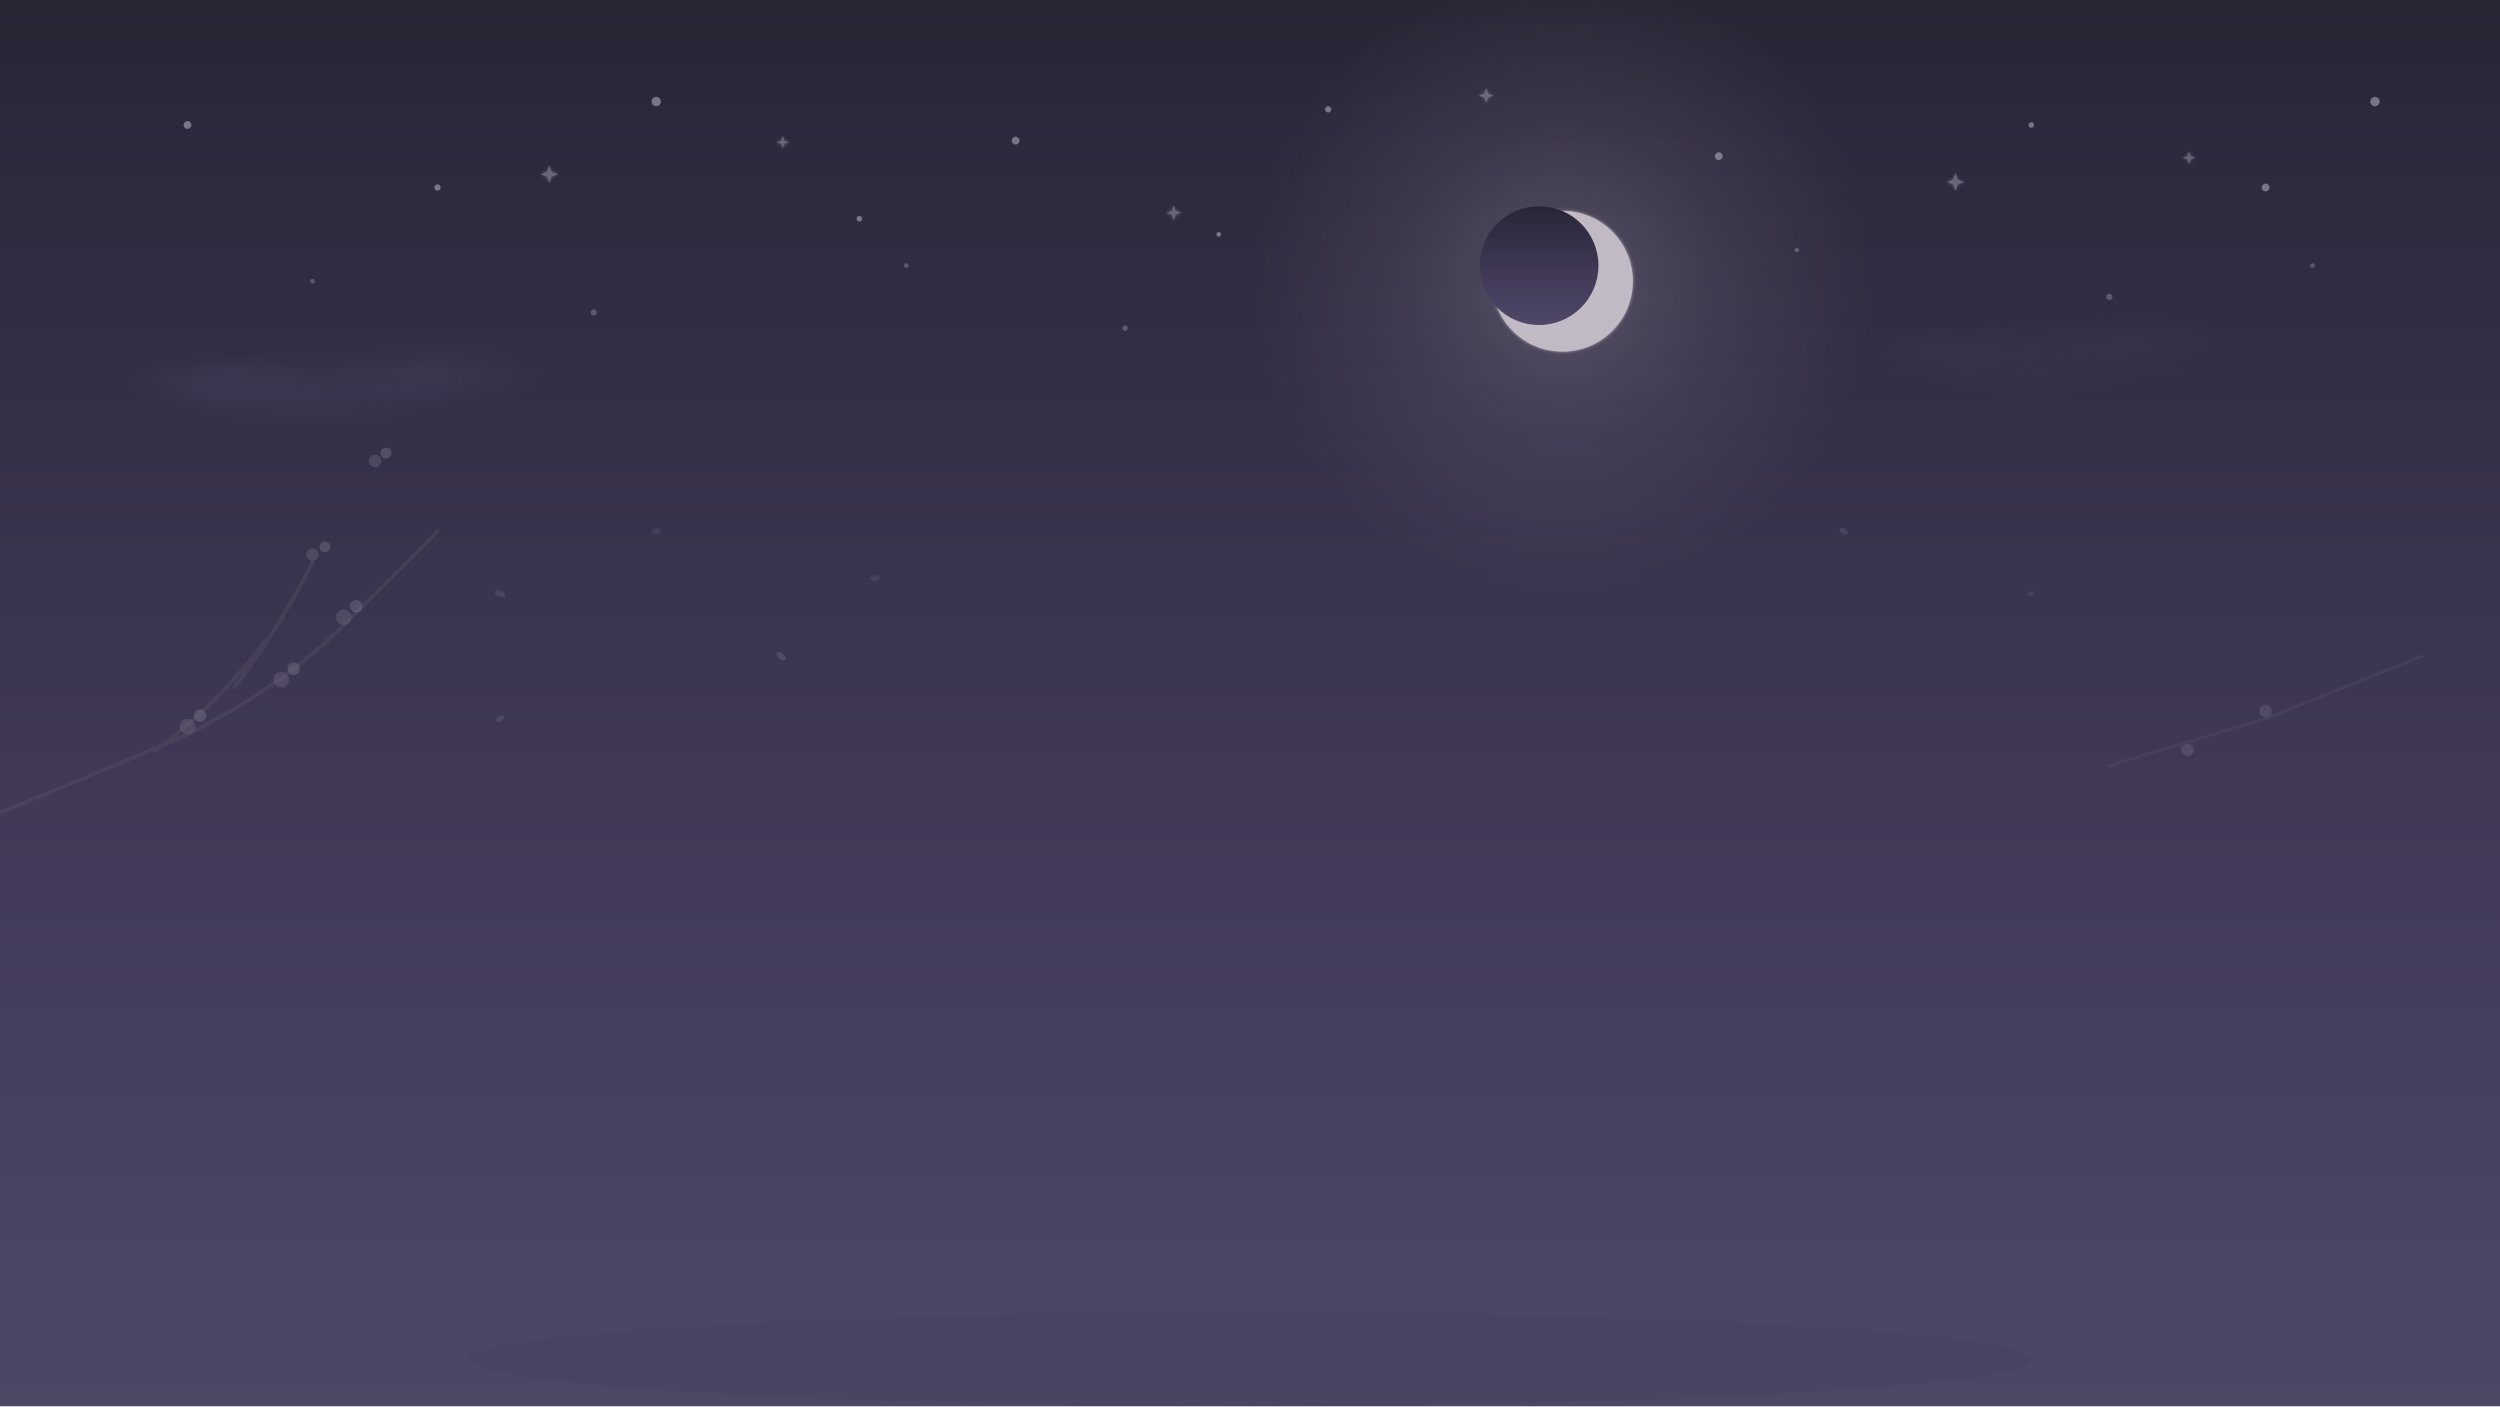
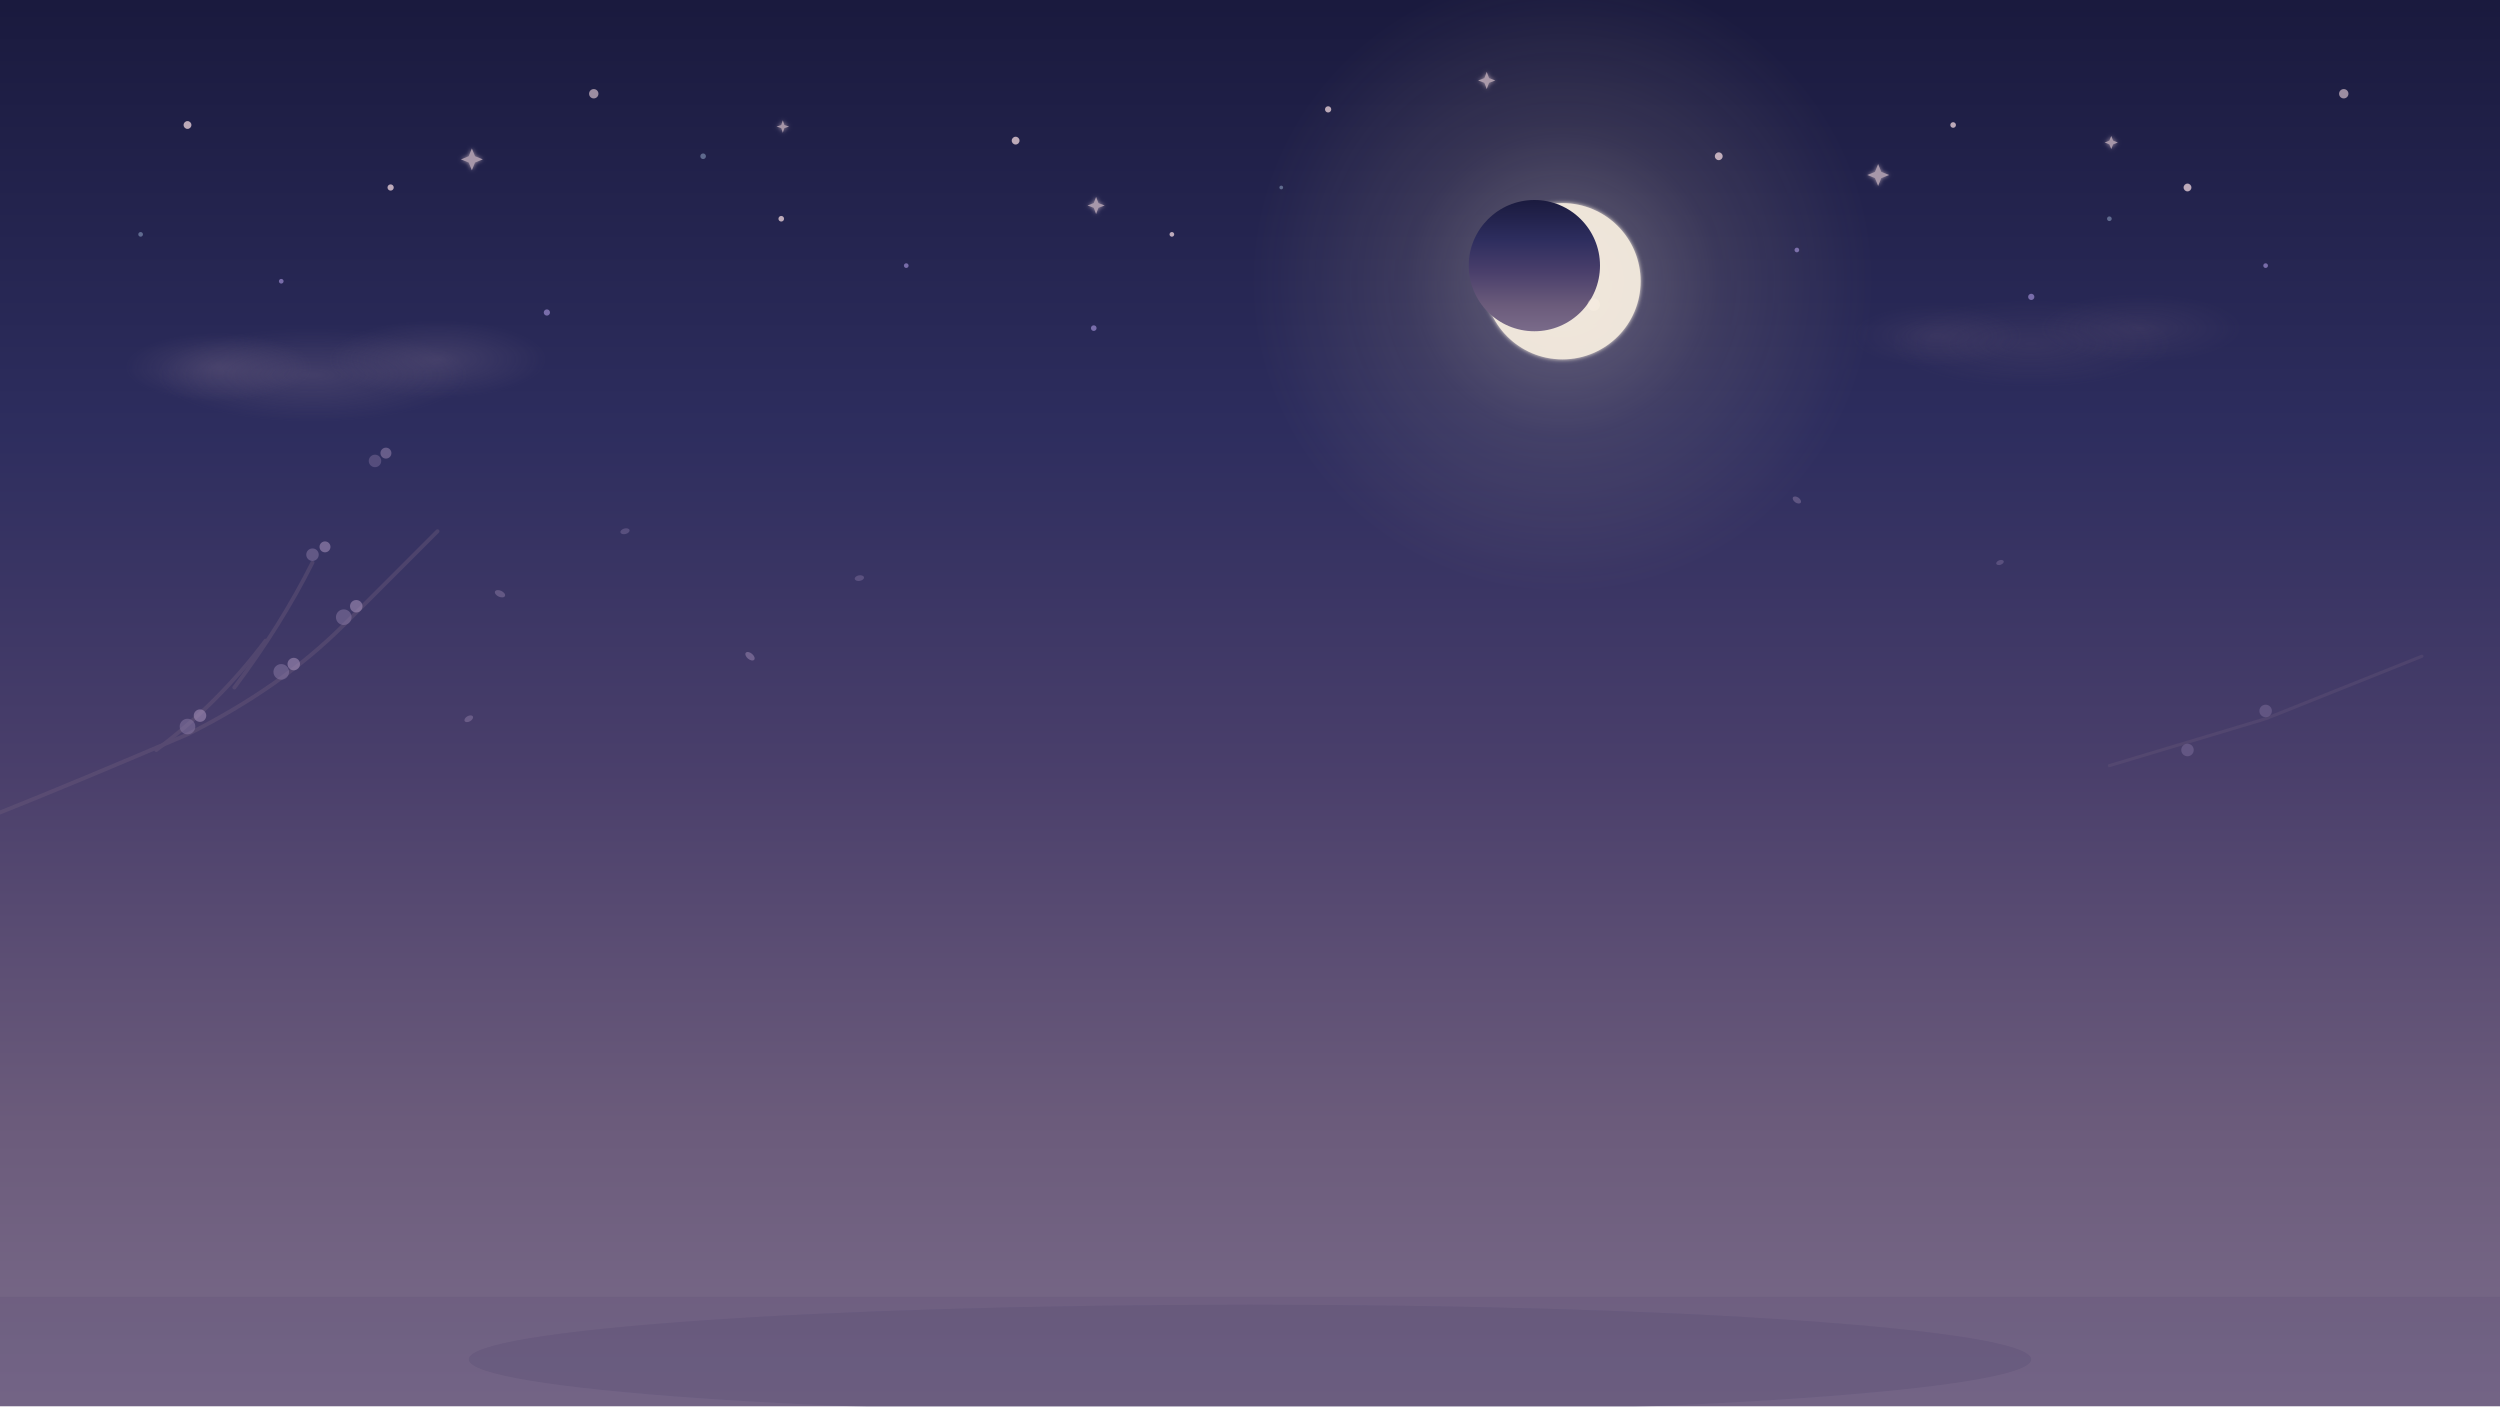
<svg xmlns="http://www.w3.org/2000/svg" viewBox="0 0 1600 900" width="1600" height="900">
  <defs>
    <linearGradient id="nightSky" x1="0" y1="0" x2="0" y2="1">
-       <stop offset="0%" stop-color="#2A2535" />
-       <stop offset="30%" stop-color="#353048" />
-       <stop offset="55%" stop-color="#403855" />
-       <stop offset="80%" stop-color="#484060" />
-       <stop offset="100%" stop-color="#504868" />
+       <stop offset="0%" stop-color="#1a1a3e" />
+       <stop offset="30%" stop-color="#2d2d5e" />
+       <stop offset="55%" stop-color="#4a3f6b" />
+       <stop offset="80%" stop-color="#6b5b7b" />
+       <stop offset="100%" stop-color="#7a6b8a" />
    </linearGradient>
    <radialGradient id="moonGlow" cx="50%" cy="50%" r="50%">
-       <stop offset="0%" stop-color="#E8E0E8" stop-opacity="0.2" />
-       <stop offset="50%" stop-color="#E0D8E8" stop-opacity="0.08" />
-       <stop offset="100%" stop-color="#E0D8E8" stop-opacity="0" />
+       <stop offset="0%" stop-color="#FFF5E6" stop-opacity="0.3" />
+       <stop offset="50%" stop-color="#FFE4B5" stop-opacity="0.1" />
+       <stop offset="100%" stop-color="#FFE4B5" stop-opacity="0" />
    </radialGradient>
    <radialGradient id="nightCloud" cx="50%" cy="50%" r="50%">
-       <stop offset="0%" stop-color="#504868" stop-opacity="0.25" />
-       <stop offset="100%" stop-color="#504868" stop-opacity="0" />
+       <stop offset="0%" stop-color="#7a6b8a" stop-opacity="0.3" />
+       <stop offset="100%" stop-color="#7a6b8a" stop-opacity="0" />
    </radialGradient>
    <radialGradient id="nightCloud2" cx="50%" cy="50%" r="50%">
-       <stop offset="0%" stop-color="#484060" stop-opacity="0.18" />
-       <stop offset="100%" stop-color="#484060" stop-opacity="0" />
+       <stop offset="0%" stop-color="#6b5b7b" stop-opacity="0.2" />
+       <stop offset="100%" stop-color="#6b5b7b" stop-opacity="0" />
    </radialGradient>
    <filter id="starGlow">
-       <feGaussianBlur stdDeviation="1.2" result="blur" />
+       <feGaussianBlur stdDeviation="1.5" result="blur" />
      <feMerge>
        <feMergeNode in="blur" />
        <feMergeNode in="SourceGraphic" />
      </feMerge>
    </filter>
  </defs>
  <rect width="1600" height="900" fill="url(#nightSky)" />
  <circle cx="1000" cy="180" r="200" fill="url(#moonGlow)" />
-   <circle cx="1000" cy="180" r="45" fill="#E8E0E8" opacity="0.75" filter="url(#starGlow)" />
-   <circle cx="985" cy="170" r="38" fill="url(#nightSky)" />
-   <g fill="#D8D0E0" opacity="0.45">
+   <circle cx="1000" cy="180" r="50" fill="#FFF5E6" opacity="0.9" filter="url(#starGlow)" />
+   <circle cx="982" cy="170" r="42" fill="url(#nightSky)" />
+   <circle cx="1020" cy="195" r="4" fill="#FFF5E6" opacity="0.3" />
+   <g fill="#FFE4E8" opacity="0.7">
    <circle cx="120" cy="80" r="2.5" />
-     <circle cx="280" cy="120" r="2" />
-     <circle cx="420" cy="65" r="3" />
-     <circle cx="550" cy="140" r="1.8" />
+     <circle cx="250" cy="120" r="2" />
+     <circle cx="380" cy="60" r="3" opacity="0.8" />
+     <circle cx="500" cy="140" r="1.8" />
    <circle cx="650" cy="90" r="2.5" />
-     <circle cx="780" cy="150" r="1.5" />
+     <circle cx="750" cy="150" r="1.5" />
    <circle cx="850" cy="70" r="2" />
    <circle cx="1100" cy="100" r="2.5" />
-     <circle cx="1300" cy="80" r="1.8" />
-     <circle cx="1450" cy="120" r="2.5" />
-     <circle cx="1520" cy="65" r="3" />
+     <circle cx="1250" cy="80" r="1.8" />
+     <circle cx="1400" cy="120" r="2.5" />
+     <circle cx="1500" cy="60" r="3" opacity="0.8" />
  </g>
-   <g fill="#C8C0D8" opacity="0.3">
-     <circle cx="200" cy="180" r="1.5" />
-     <circle cx="380" cy="200" r="2" />
+   <g fill="#C9B1FF" opacity="0.5">
+     <circle cx="180" cy="180" r="1.5" />
+     <circle cx="350" cy="200" r="2" />
    <circle cx="580" cy="170" r="1.5" />
-     <circle cx="720" cy="210" r="1.8" />
+     <circle cx="700" cy="210" r="1.8" />
    <circle cx="1150" cy="160" r="1.5" />
-     <circle cx="1350" cy="190" r="2" />
-     <circle cx="1480" cy="170" r="1.5" />
+     <circle cx="1300" cy="190" r="2" />
+     <circle cx="1450" cy="170" r="1.5" />
  </g>
-   <g fill="#D8D0E0" opacity="0.35" filter="url(#starGlow)">
-     <path d="M350 110 l1.5 -4 l1.5 4 l4 1.5 l-4 1.5 l-1.5 4 l-1.5 -4 l-4 -1.5 Z" />
-     <path d="M750 135 l1.2 -3.5 l1.2 3.5 l3.5 1.2 l-3.5 1.2 l-1.2 3.5 l-1.2 -3.5 l-3.5 -1.2 Z" />
-     <path d="M1250 115 l1.5 -4 l1.5 4 l4 1.5 l-4 1.5 l-1.5 4 l-1.5 -4 l-4 -1.5 Z" />
-     <path d="M500 90 l1 -3 l1 3 l3 1 l-3 1 l-1 3 l-1 -3 l-3 -1 Z" />
-     <path d="M950 60 l1.2 -3.5 l1.2 3.5 l3.5 1.2 l-3.5 1.2 l-1.2 3.5 l-1.2 -3.5 l-3.5 -1.2 Z" />
-     <path d="M1400 100 l1 -3 l1 3 l3 1 l-3 1 l-1 3 l-1 -3 l-3 -1 Z" />
+   <g fill="#B8D4F0" opacity="0.4">
+     <circle cx="90" cy="150" r="1.5" />
+     <circle cx="450" cy="100" r="1.8" />
+     <circle cx="820" cy="120" r="1.2" />
+     <circle cx="1350" cy="140" r="1.5" />
+   </g>
+   <g fill="#FFE4E8" opacity="0.6" filter="url(#starGlow)">
+     <path d="M300 100 l2 -5 l2 5 l5 2 l-5 2 l-2 5 l-2 -5 l-5 -2 Z" />
+     <path d="M700 130 l1.5 -4 l1.5 4 l4 1.5 l-4 1.5 l-1.5 4 l-1.5 -4 l-4 -1.5 Z" />
+     <path d="M1200 110 l2 -5 l2 5 l5 2 l-5 2 l-2 5 l-2 -5 l-5 -2 Z" />
+     <path d="M500 80 l1 -3 l1 3 l3 1 l-3 1 l-1 3 l-1 -3 l-3 -1 Z" />
+     <path d="M950 50 l1.5 -4 l1.5 4 l4 1.5 l-4 1.5 l-1.5 4 l-1.5 -4 l-4 -1.5 Z" />
+     <path d="M1350 90 l1.2 -3 l1.2 3 l3 1.2 l-3 1.2 l-1.2 3 l-1.2 -3 l-3 -1.2 Z" />
  </g>
  <g fill="url(#nightCloud)">
-     <ellipse cx="200" cy="250" rx="100" ry="28" />
-     <ellipse cx="280" cy="240" rx="70" ry="24" />
-     <ellipse cx="140" cy="245" rx="60" ry="20" />
+     <ellipse cx="200" cy="240" rx="100" ry="30" />
+     <ellipse cx="280" cy="230" rx="70" ry="25" />
+     <ellipse cx="140" cy="235" rx="60" ry="22" />
  </g>
  <g fill="url(#nightCloud2)">
-     <ellipse cx="1300" cy="230" rx="90" ry="26" />
-     <ellipse cx="1370" cy="220" rx="65" ry="22" />
-     <ellipse cx="1240" cy="225" rx="55" ry="18" />
+     <ellipse cx="1300" cy="220" rx="90" ry="28" />
+     <ellipse cx="1370" cy="210" rx="65" ry="22" />
+     <ellipse cx="1240" cy="215" rx="55" ry="20" />
  </g>
-   <g fill="none" stroke="#605868" stroke-width="2.5" stroke-linecap="round" opacity="0.3">
+   <g fill="none" stroke="#6b5b7b" stroke-width="2.5" stroke-linecap="round" opacity="0.4">
    <path d="M0 520 Q50 500 120 470 Q180 440 220 400" />
    <path d="M100 480 Q140 450 170 410" />
    <path d="M150 440 Q180 400 200 360" />
    <path d="M220 400 Q250 370 280 340" />
  </g>
-   <g fill="none" stroke="#605868" stroke-width="2" stroke-linecap="round" opacity="0.25">
+   <g fill="none" stroke="#6b5b7b" stroke-width="2" stroke-linecap="round" opacity="0.3">
    <path d="M1550 420 Q1500 440 1450 460 Q1400 475 1350 490" />
  </g>
+   <g>
+     <circle cx="120" cy="465" r="5" fill="#8B7BA8" opacity="0.5" />
+     <circle cx="128" cy="458" r="4" fill="#A08CB5" opacity="0.6" />
+     <circle cx="180" cy="430" r="5" fill="#8B7BA8" opacity="0.5" />
+     <circle cx="188" cy="425" r="4" fill="#A08CB5" opacity="0.6" />
+     <circle cx="220" cy="395" r="5" fill="#8B7BA8" opacity="0.5" />
+     <circle cx="228" cy="388" r="4" fill="#A08CB5" opacity="0.6" />
+     <circle cx="200" cy="355" r="4" fill="#8B7BA8" opacity="0.5" />
+     <circle cx="208" cy="350" r="3.5" fill="#A08CB5" opacity="0.6" />
+     <circle cx="240" cy="295" r="4" fill="#8B7BA8" opacity="0.4" />
+     <circle cx="247" cy="290" r="3.5" fill="#A08CB5" opacity="0.5" />
+     <circle cx="1450" cy="455" r="4" fill="#8B7BA8" opacity="0.4" />
+     <circle cx="1400" cy="480" r="4" fill="#8B7BA8" opacity="0.4" />
+   </g>
  <g opacity="0.4">
-     <circle cx="120" cy="465" r="5" fill="#706880" />
-     <circle cx="128" cy="458" r="4" fill="#807890" />
-     <circle cx="180" cy="435" r="5" fill="#706880" />
-     <circle cx="188" cy="428" r="4" fill="#807890" />
-     <circle cx="220" cy="395" r="5" fill="#706880" />
-     <circle cx="228" cy="388" r="4" fill="#807890" />
-     <circle cx="200" cy="355" r="4" fill="#706880" />
-     <circle cx="208" cy="350" r="3.5" fill="#807890" />
-     <circle cx="240" cy="295" r="4" fill="#706880" />
-     <circle cx="247" cy="290" r="3.5" fill="#807890" />
-     <circle cx="1450" cy="455" r="4" fill="#706880" />
-     <circle cx="1400" cy="480" r="4" fill="#706880" />
+     <ellipse cx="320" cy="380" rx="3.5" ry="2" fill="#A08CB5" transform="rotate(25 320 380)" />
+     <ellipse cx="400" cy="340" rx="3" ry="1.8" fill="#8B7BA8" transform="rotate(-15 400 340)" />
+     <ellipse cx="480" cy="420" rx="3.5" ry="2" fill="#B8A0C8" transform="rotate(40 480 420)" />
+     <ellipse cx="300" cy="460" rx="3" ry="1.8" fill="#A08CB5" transform="rotate(-30 300 460)" />
+     <ellipse cx="550" cy="370" rx="3" ry="1.8" fill="#8B7BA8" transform="rotate(-10 550 370)" />
+     <ellipse cx="1150" cy="320" rx="3" ry="1.8" fill="#A08CB5" transform="rotate(35 1150 320)" />
+     <ellipse cx="1280" cy="360" rx="2.5" ry="1.5" fill="#8B7BA8" transform="rotate(-20 1280 360)" />
  </g>
-   <g opacity="0.25">
-     <ellipse cx="320" cy="380" rx="3.5" ry="2" fill="#807890" transform="rotate(25 320 380)" />
-     <ellipse cx="420" cy="340" rx="3" ry="1.8" fill="#706880" transform="rotate(-15 420 340)" />
-     <ellipse cx="500" cy="420" rx="3.5" ry="2" fill="#908898" transform="rotate(40 500 420)" />
-     <ellipse cx="320" cy="460" rx="3" ry="1.8" fill="#807890" transform="rotate(-30 320 460)" />
-     <ellipse cx="560" cy="370" rx="3" ry="1.8" fill="#706880" transform="rotate(-10 560 370)" />
-     <ellipse cx="1180" cy="340" rx="3" ry="1.8" fill="#807890" transform="rotate(35 1180 340)" />
-     <ellipse cx="1300" cy="380" rx="2.5" ry="1.5" fill="#706880" transform="rotate(-20 1300 380)" />
-   </g>
-   <ellipse cx="800" cy="870" rx="500" ry="30" fill="#403855" opacity="0.15" />
-   <rect x="0" y="840" width="1600" height="60" fill="#353048" opacity="0.12" />
+   <ellipse cx="800" cy="870" rx="500" ry="35" fill="#4a3f6b" opacity="0.2" />
+   <rect x="0" y="830" width="1600" height="70" fill="#4a3f6b" opacity="0.15" />
</svg>
